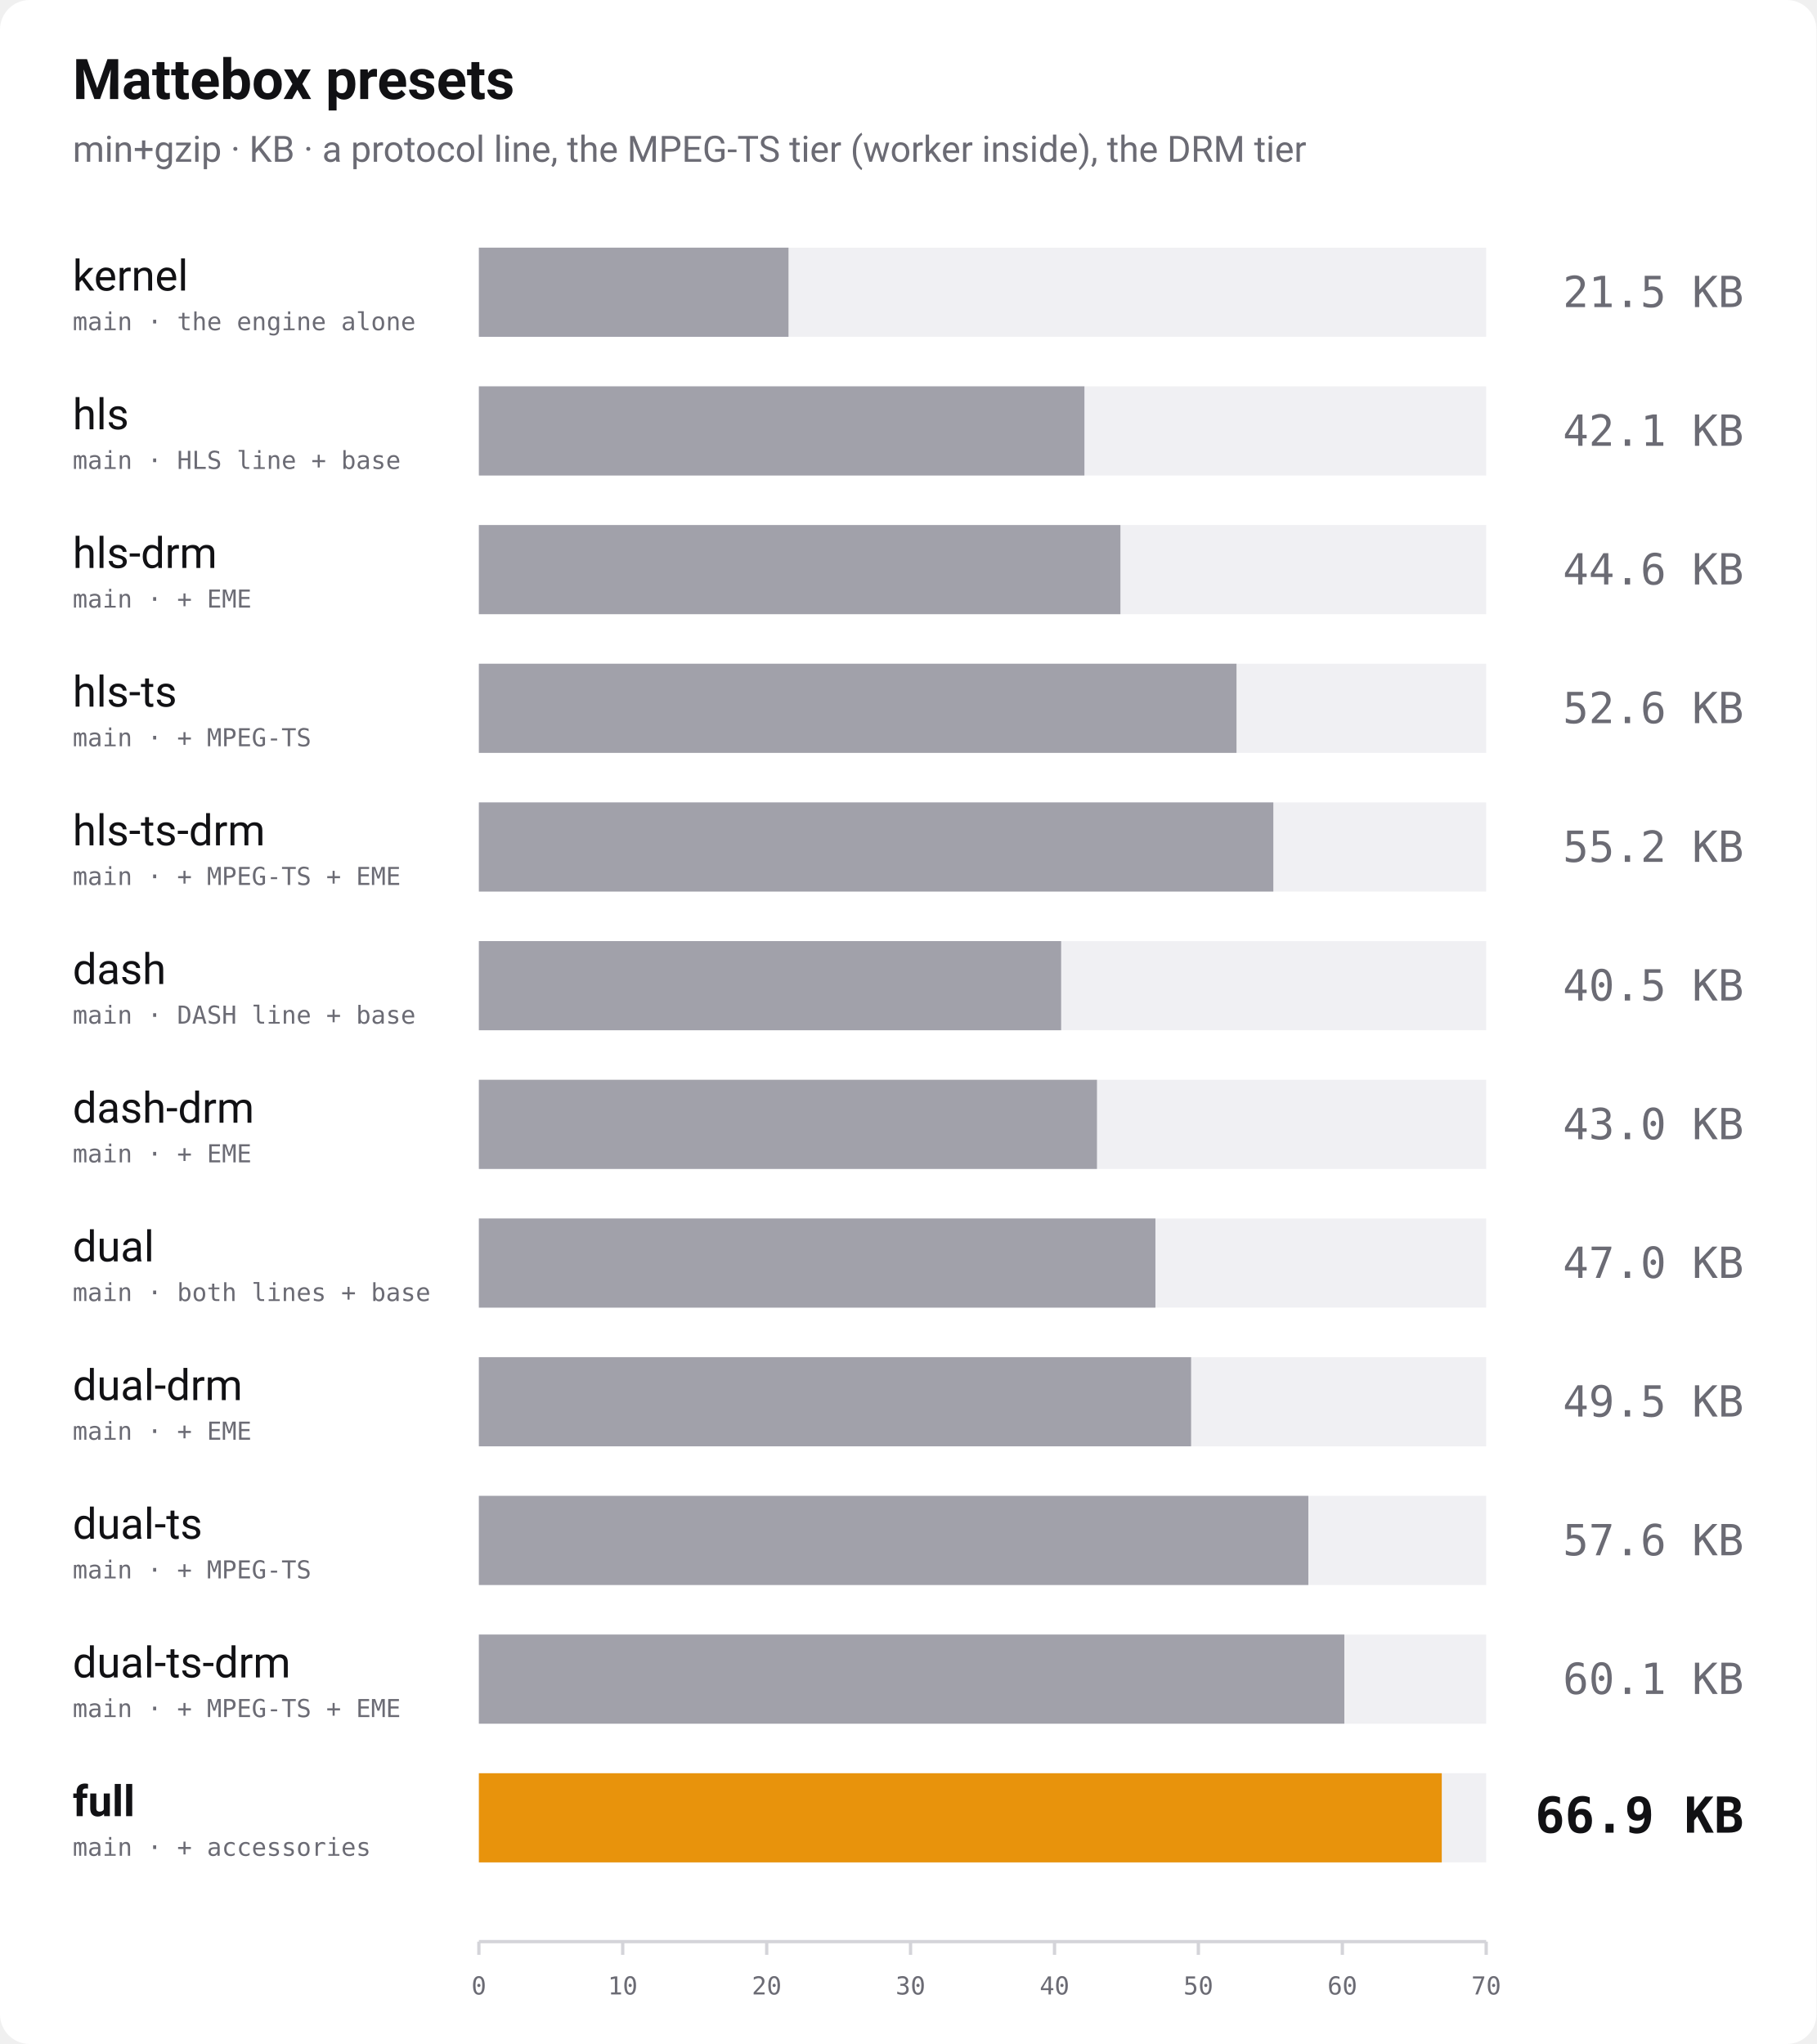
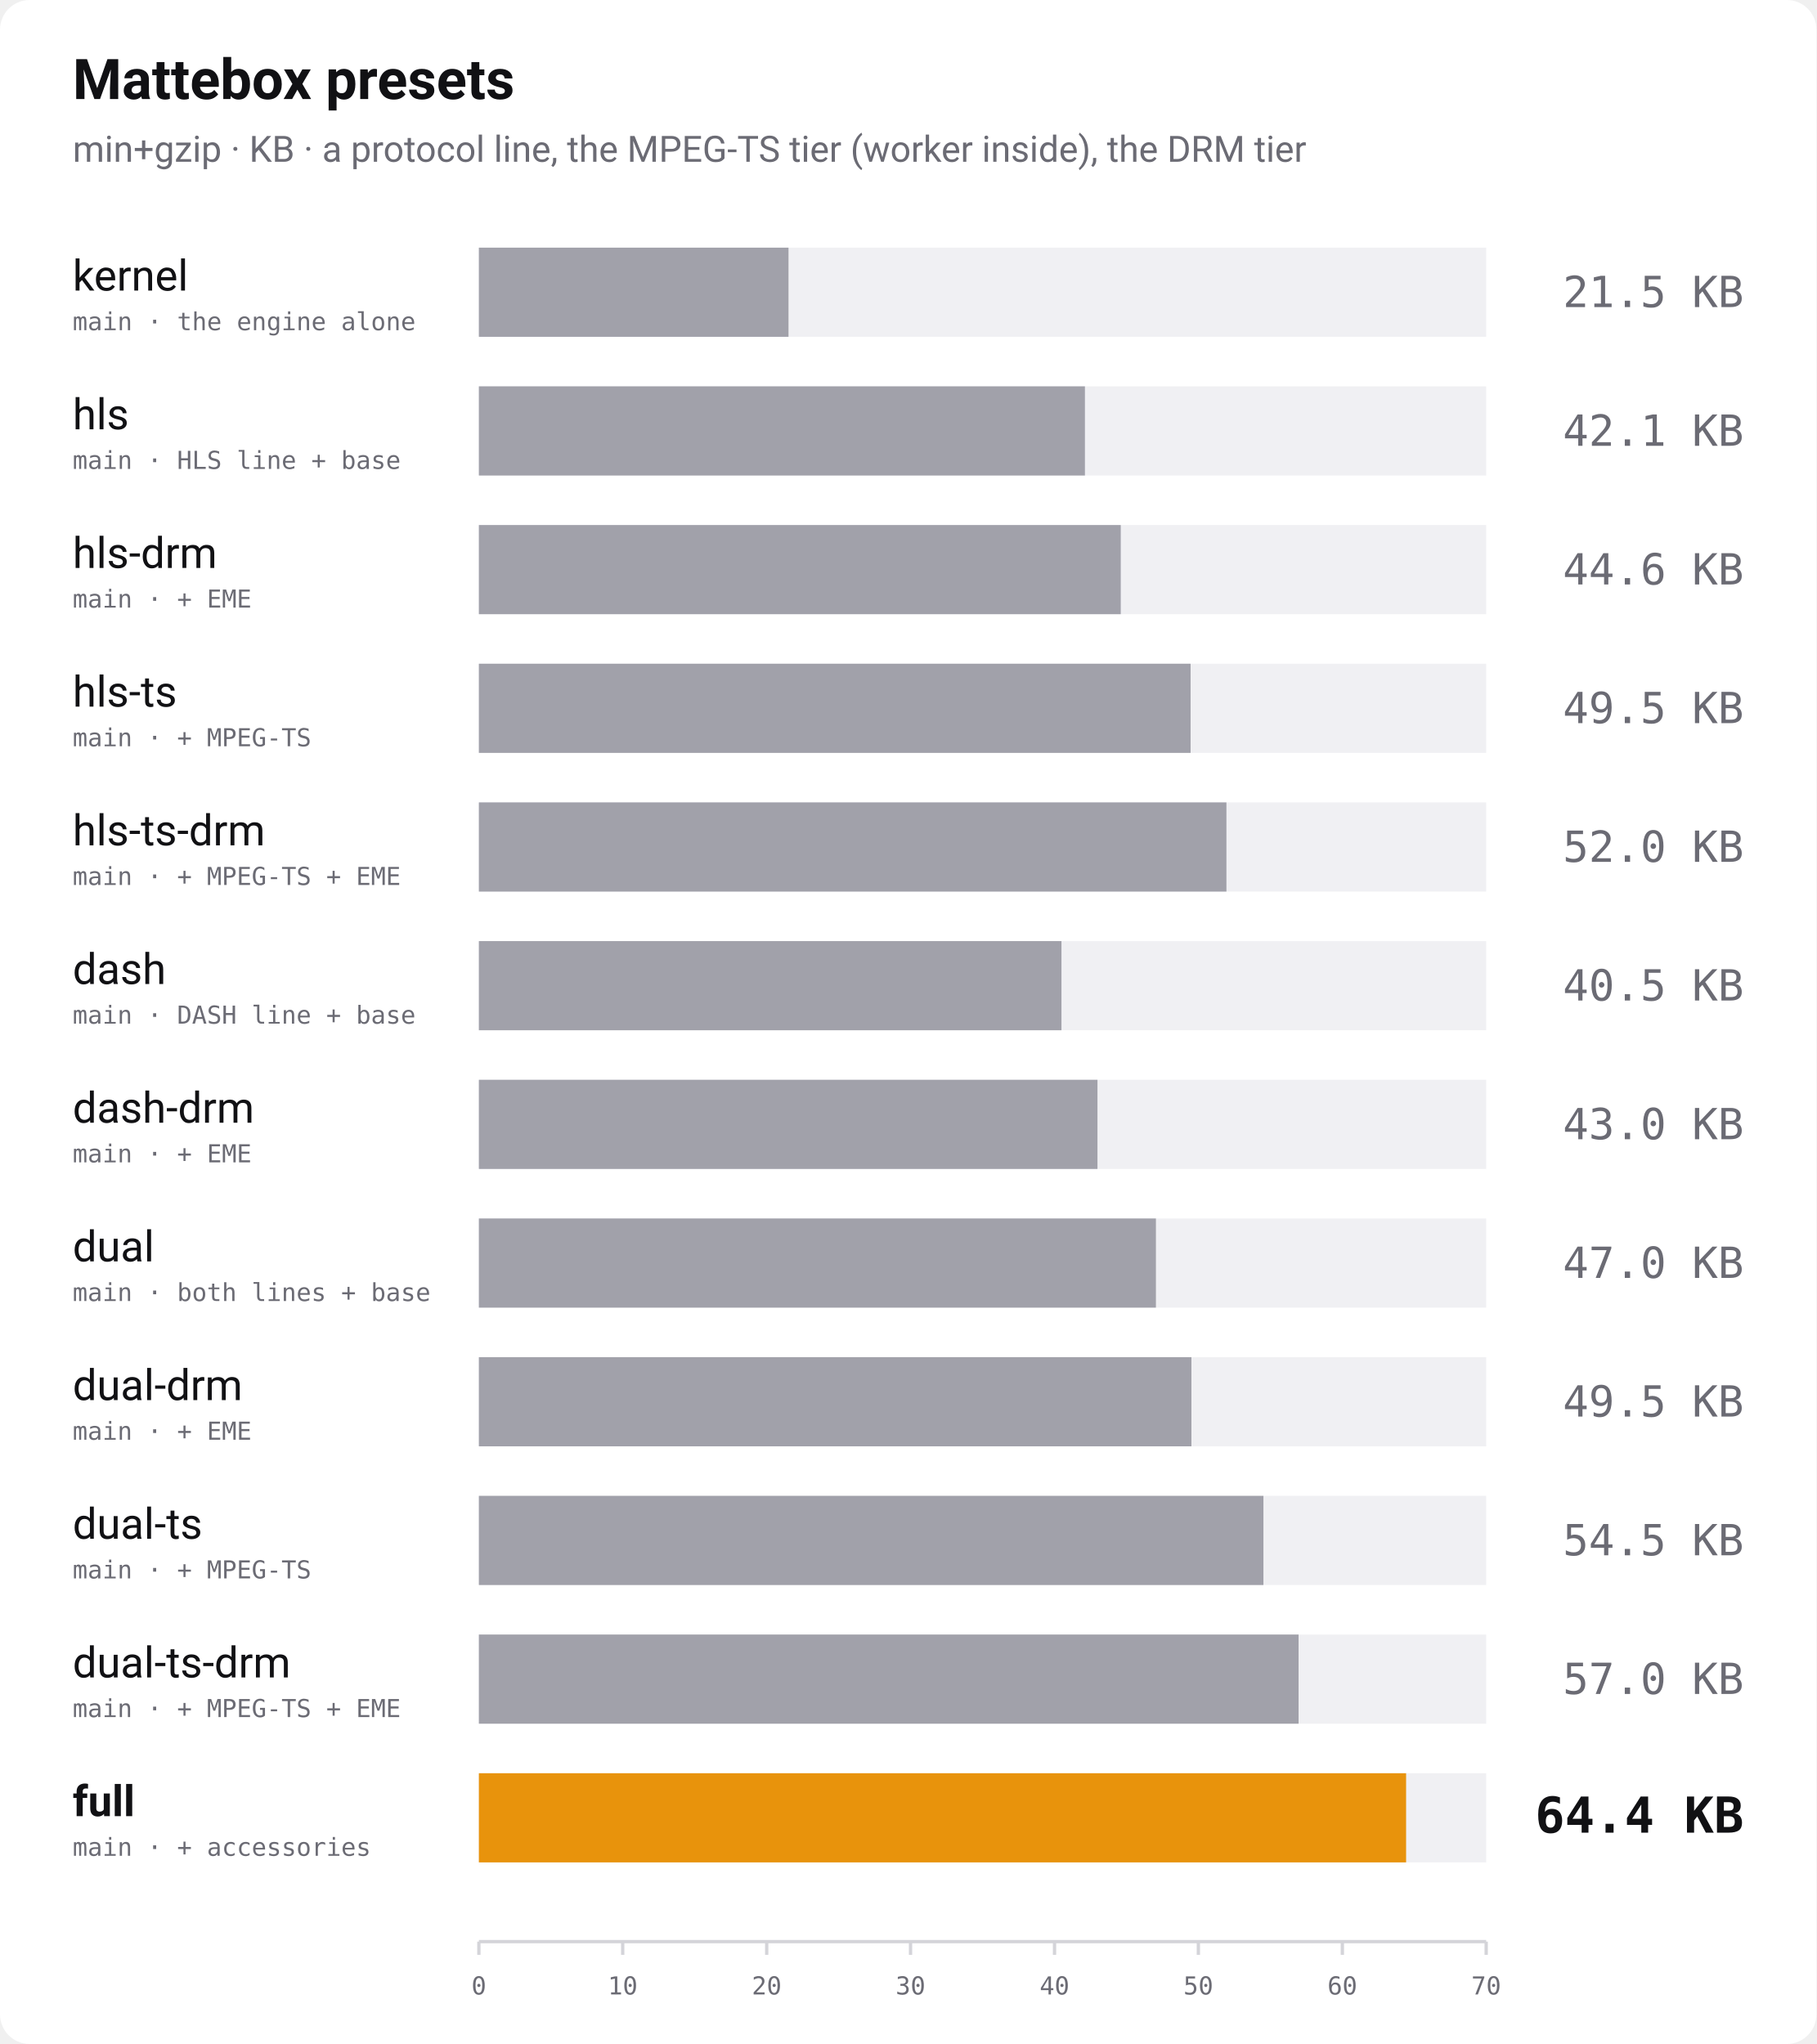
<svg xmlns="http://www.w3.org/2000/svg" width="1100" height="1238" viewBox="0 0 1100 1238" role="img" aria-label="Bundle size of every Mattebox preset, min+gzip">
  <rect width="1100" height="1238" rx="18" fill="#ffffff" />
  <text x="44" y="60" font-family="-apple-system, 'Segoe UI', Roboto, Helvetica, Arial, sans-serif" font-size="34" font-weight="700" fill="#111114">Mattebox presets</text>
  <text x="44" y="98" font-family="-apple-system, 'Segoe UI', Roboto, Helvetica, Arial, sans-serif" font-size="22" fill="#6b6b74">min+gzip · KB · a protocol line, the MPEG-TS tier (worker inside), the DRM tier</text>
  <text x="44" y="176" font-family="-apple-system, 'Segoe UI', Roboto, Helvetica, Arial, sans-serif" font-size="26" font-weight="400" fill="#111114">kernel</text>
  <text x="44" y="200" font-family="ui-monospace, 'SF Mono', Menlo, Consolas, monospace" font-size="15" fill="#6b6b74">main · the engine alone</text>
  <rect x="290" y="150" width="610" height="54" fill="#f0f0f3" />
  <rect x="290" y="150" width="187.5" height="54" fill="#a1a1aa" />
  <text x="1056" y="186" text-anchor="end" font-family="ui-monospace, 'SF Mono', Menlo, Consolas, monospace" font-size="26" font-weight="400" fill="#6b6b74">21.5 KB</text>
  <text x="44" y="260" font-family="-apple-system, 'Segoe UI', Roboto, Helvetica, Arial, sans-serif" font-size="26" font-weight="400" fill="#111114">hls</text>
  <text x="44" y="284" font-family="ui-monospace, 'SF Mono', Menlo, Consolas, monospace" font-size="15" fill="#6b6b74">main · HLS line + base</text>
  <rect x="290" y="234" width="610" height="54" fill="#f0f0f3" />
-   <rect x="290" y="234" width="366.7" height="54" fill="#a1a1aa" />
+   <rect x="290" y="234" width="367.0" height="54" fill="#a1a1aa" />
  <text x="1056" y="270" text-anchor="end" font-family="ui-monospace, 'SF Mono', Menlo, Consolas, monospace" font-size="26" font-weight="400" fill="#6b6b74">42.1 KB</text>
  <text x="44" y="344" font-family="-apple-system, 'Segoe UI', Roboto, Helvetica, Arial, sans-serif" font-size="26" font-weight="400" fill="#111114">hls-drm</text>
  <text x="44" y="368" font-family="ui-monospace, 'SF Mono', Menlo, Consolas, monospace" font-size="15" fill="#6b6b74">main · + EME</text>
  <rect x="290" y="318" width="610" height="54" fill="#f0f0f3" />
-   <rect x="290" y="318" width="388.5" height="54" fill="#a1a1aa" />
+   <rect x="290" y="318" width="388.7" height="54" fill="#a1a1aa" />
  <text x="1056" y="354" text-anchor="end" font-family="ui-monospace, 'SF Mono', Menlo, Consolas, monospace" font-size="26" font-weight="400" fill="#6b6b74">44.6 KB</text>
  <text x="44" y="428" font-family="-apple-system, 'Segoe UI', Roboto, Helvetica, Arial, sans-serif" font-size="26" font-weight="400" fill="#111114">hls-ts</text>
  <text x="44" y="452" font-family="ui-monospace, 'SF Mono', Menlo, Consolas, monospace" font-size="15" fill="#6b6b74">main · + MPEG-TS</text>
  <rect x="290" y="402" width="610" height="54" fill="#f0f0f3" />
-   <rect x="290" y="402" width="458.8" height="54" fill="#a1a1aa" />
-   <text x="1056" y="438" text-anchor="end" font-family="ui-monospace, 'SF Mono', Menlo, Consolas, monospace" font-size="26" font-weight="400" fill="#6b6b74">52.6 KB</text>
+   <rect x="290" y="402" width="431.0" height="54" fill="#a1a1aa" />
+   <text x="1056" y="438" text-anchor="end" font-family="ui-monospace, 'SF Mono', Menlo, Consolas, monospace" font-size="26" font-weight="400" fill="#6b6b74">49.5 KB</text>
  <text x="44" y="512" font-family="-apple-system, 'Segoe UI', Roboto, Helvetica, Arial, sans-serif" font-size="26" font-weight="400" fill="#111114">hls-ts-drm</text>
  <text x="44" y="536" font-family="ui-monospace, 'SF Mono', Menlo, Consolas, monospace" font-size="15" fill="#6b6b74">main · + MPEG-TS + EME</text>
  <rect x="290" y="486" width="610" height="54" fill="#f0f0f3" />
-   <rect x="290" y="486" width="481.1" height="54" fill="#a1a1aa" />
-   <text x="1056" y="522" text-anchor="end" font-family="ui-monospace, 'SF Mono', Menlo, Consolas, monospace" font-size="26" font-weight="400" fill="#6b6b74">55.2 KB</text>
+   <rect x="290" y="486" width="452.7" height="54" fill="#a1a1aa" />
+   <text x="1056" y="522" text-anchor="end" font-family="ui-monospace, 'SF Mono', Menlo, Consolas, monospace" font-size="26" font-weight="400" fill="#6b6b74">52.0 KB</text>
  <text x="44" y="596" font-family="-apple-system, 'Segoe UI', Roboto, Helvetica, Arial, sans-serif" font-size="26" font-weight="400" fill="#111114">dash</text>
  <text x="44" y="620" font-family="ui-monospace, 'SF Mono', Menlo, Consolas, monospace" font-size="15" fill="#6b6b74">main · DASH line + base</text>
  <rect x="290" y="570" width="610" height="54" fill="#f0f0f3" />
-   <rect x="290" y="570" width="352.6" height="54" fill="#a1a1aa" />
+   <rect x="290" y="570" width="352.8" height="54" fill="#a1a1aa" />
  <text x="1056" y="606" text-anchor="end" font-family="ui-monospace, 'SF Mono', Menlo, Consolas, monospace" font-size="26" font-weight="400" fill="#6b6b74">40.5 KB</text>
  <text x="44" y="680" font-family="-apple-system, 'Segoe UI', Roboto, Helvetica, Arial, sans-serif" font-size="26" font-weight="400" fill="#111114">dash-drm</text>
  <text x="44" y="704" font-family="ui-monospace, 'SF Mono', Menlo, Consolas, monospace" font-size="15" fill="#6b6b74">main · + EME</text>
  <rect x="290" y="654" width="610" height="54" fill="#f0f0f3" />
-   <rect x="290" y="654" width="374.3" height="54" fill="#a1a1aa" />
+   <rect x="290" y="654" width="374.6" height="54" fill="#a1a1aa" />
  <text x="1056" y="690" text-anchor="end" font-family="ui-monospace, 'SF Mono', Menlo, Consolas, monospace" font-size="26" font-weight="400" fill="#6b6b74">43.0 KB</text>
  <text x="44" y="764" font-family="-apple-system, 'Segoe UI', Roboto, Helvetica, Arial, sans-serif" font-size="26" font-weight="400" fill="#111114">dual</text>
  <text x="44" y="788" font-family="ui-monospace, 'SF Mono', Menlo, Consolas, monospace" font-size="15" fill="#6b6b74">main · both lines + base</text>
  <rect x="290" y="738" width="610" height="54" fill="#f0f0f3" />
-   <rect x="290" y="738" width="409.7" height="54" fill="#a1a1aa" />
+   <rect x="290" y="738" width="410.0" height="54" fill="#a1a1aa" />
  <text x="1056" y="774" text-anchor="end" font-family="ui-monospace, 'SF Mono', Menlo, Consolas, monospace" font-size="26" font-weight="400" fill="#6b6b74">47.0 KB</text>
  <text x="44" y="848" font-family="-apple-system, 'Segoe UI', Roboto, Helvetica, Arial, sans-serif" font-size="26" font-weight="400" fill="#111114">dual-drm</text>
  <text x="44" y="872" font-family="ui-monospace, 'SF Mono', Menlo, Consolas, monospace" font-size="15" fill="#6b6b74">main · + EME</text>
  <rect x="290" y="822" width="610" height="54" fill="#f0f0f3" />
-   <rect x="290" y="822" width="431.3" height="54" fill="#a1a1aa" />
+   <rect x="290" y="822" width="431.5" height="54" fill="#a1a1aa" />
  <text x="1056" y="858" text-anchor="end" font-family="ui-monospace, 'SF Mono', Menlo, Consolas, monospace" font-size="26" font-weight="400" fill="#6b6b74">49.5 KB</text>
  <text x="44" y="932" font-family="-apple-system, 'Segoe UI', Roboto, Helvetica, Arial, sans-serif" font-size="26" font-weight="400" fill="#111114">dual-ts</text>
  <text x="44" y="956" font-family="ui-monospace, 'SF Mono', Menlo, Consolas, monospace" font-size="15" fill="#6b6b74">main · + MPEG-TS</text>
  <rect x="290" y="906" width="610" height="54" fill="#f0f0f3" />
-   <rect x="290" y="906" width="502.3" height="54" fill="#a1a1aa" />
-   <text x="1056" y="942" text-anchor="end" font-family="ui-monospace, 'SF Mono', Menlo, Consolas, monospace" font-size="26" font-weight="400" fill="#6b6b74">57.6 KB</text>
+   <rect x="290" y="906" width="475.1" height="54" fill="#a1a1aa" />
+   <text x="1056" y="942" text-anchor="end" font-family="ui-monospace, 'SF Mono', Menlo, Consolas, monospace" font-size="26" font-weight="400" fill="#6b6b74">54.5 KB</text>
  <text x="44" y="1016" font-family="-apple-system, 'Segoe UI', Roboto, Helvetica, Arial, sans-serif" font-size="26" font-weight="400" fill="#111114">dual-ts-drm</text>
  <text x="44" y="1040" font-family="ui-monospace, 'SF Mono', Menlo, Consolas, monospace" font-size="15" fill="#6b6b74">main · + MPEG-TS + EME</text>
  <rect x="290" y="990" width="610" height="54" fill="#f0f0f3" />
-   <rect x="290" y="990" width="524.1" height="54" fill="#a1a1aa" />
-   <text x="1056" y="1026" text-anchor="end" font-family="ui-monospace, 'SF Mono', Menlo, Consolas, monospace" font-size="26" font-weight="400" fill="#6b6b74">60.1 KB</text>
+   <rect x="290" y="990" width="496.4" height="54" fill="#a1a1aa" />
+   <text x="1056" y="1026" text-anchor="end" font-family="ui-monospace, 'SF Mono', Menlo, Consolas, monospace" font-size="26" font-weight="400" fill="#6b6b74">57.0 KB</text>
  <text x="44" y="1100" font-family="-apple-system, 'Segoe UI', Roboto, Helvetica, Arial, sans-serif" font-size="26" font-weight="700" fill="#111114">full</text>
  <text x="44" y="1124" font-family="ui-monospace, 'SF Mono', Menlo, Consolas, monospace" font-size="15" fill="#6b6b74">main · + accessories</text>
  <rect x="290" y="1074" width="610" height="54" fill="#f0f0f3" />
-   <rect x="290" y="1074" width="583.1" height="54" fill="#e8930c" />
-   <text x="1056" y="1110" text-anchor="end" font-family="ui-monospace, 'SF Mono', Menlo, Consolas, monospace" font-size="30" font-weight="700" fill="#111114">66.9 KB</text>
+   <rect x="290" y="1074" width="561.5" height="54" fill="#e8930c" />
+   <text x="1056" y="1110" text-anchor="end" font-family="ui-monospace, 'SF Mono', Menlo, Consolas, monospace" font-size="30" font-weight="700" fill="#111114">64.4 KB</text>
  <line x1="290" y1="1176" x2="900" y2="1176" stroke="#d4d4d9" stroke-width="2" />
  <line x1="290.0" y1="1176" x2="290.0" y2="1184" stroke="#d4d4d9" stroke-width="2" />
  <text x="290.0" y="1208" text-anchor="middle" font-family="ui-monospace, 'SF Mono', Menlo, Consolas, monospace" font-size="15" fill="#6b6b74">0</text>
  <line x1="377.1" y1="1176" x2="377.1" y2="1184" stroke="#d4d4d9" stroke-width="2" />
  <text x="377.1" y="1208" text-anchor="middle" font-family="ui-monospace, 'SF Mono', Menlo, Consolas, monospace" font-size="15" fill="#6b6b74">10</text>
  <line x1="464.3" y1="1176" x2="464.3" y2="1184" stroke="#d4d4d9" stroke-width="2" />
  <text x="464.3" y="1208" text-anchor="middle" font-family="ui-monospace, 'SF Mono', Menlo, Consolas, monospace" font-size="15" fill="#6b6b74">20</text>
  <line x1="551.4" y1="1176" x2="551.4" y2="1184" stroke="#d4d4d9" stroke-width="2" />
  <text x="551.4" y="1208" text-anchor="middle" font-family="ui-monospace, 'SF Mono', Menlo, Consolas, monospace" font-size="15" fill="#6b6b74">30</text>
  <line x1="638.6" y1="1176" x2="638.6" y2="1184" stroke="#d4d4d9" stroke-width="2" />
  <text x="638.6" y="1208" text-anchor="middle" font-family="ui-monospace, 'SF Mono', Menlo, Consolas, monospace" font-size="15" fill="#6b6b74">40</text>
  <line x1="725.7" y1="1176" x2="725.7" y2="1184" stroke="#d4d4d9" stroke-width="2" />
  <text x="725.7" y="1208" text-anchor="middle" font-family="ui-monospace, 'SF Mono', Menlo, Consolas, monospace" font-size="15" fill="#6b6b74">50</text>
  <line x1="812.9" y1="1176" x2="812.9" y2="1184" stroke="#d4d4d9" stroke-width="2" />
  <text x="812.9" y="1208" text-anchor="middle" font-family="ui-monospace, 'SF Mono', Menlo, Consolas, monospace" font-size="15" fill="#6b6b74">60</text>
  <line x1="900.0" y1="1176" x2="900.0" y2="1184" stroke="#d4d4d9" stroke-width="2" />
  <text x="900.0" y="1208" text-anchor="middle" font-family="ui-monospace, 'SF Mono', Menlo, Consolas, monospace" font-size="15" fill="#6b6b74">70</text>
</svg>
